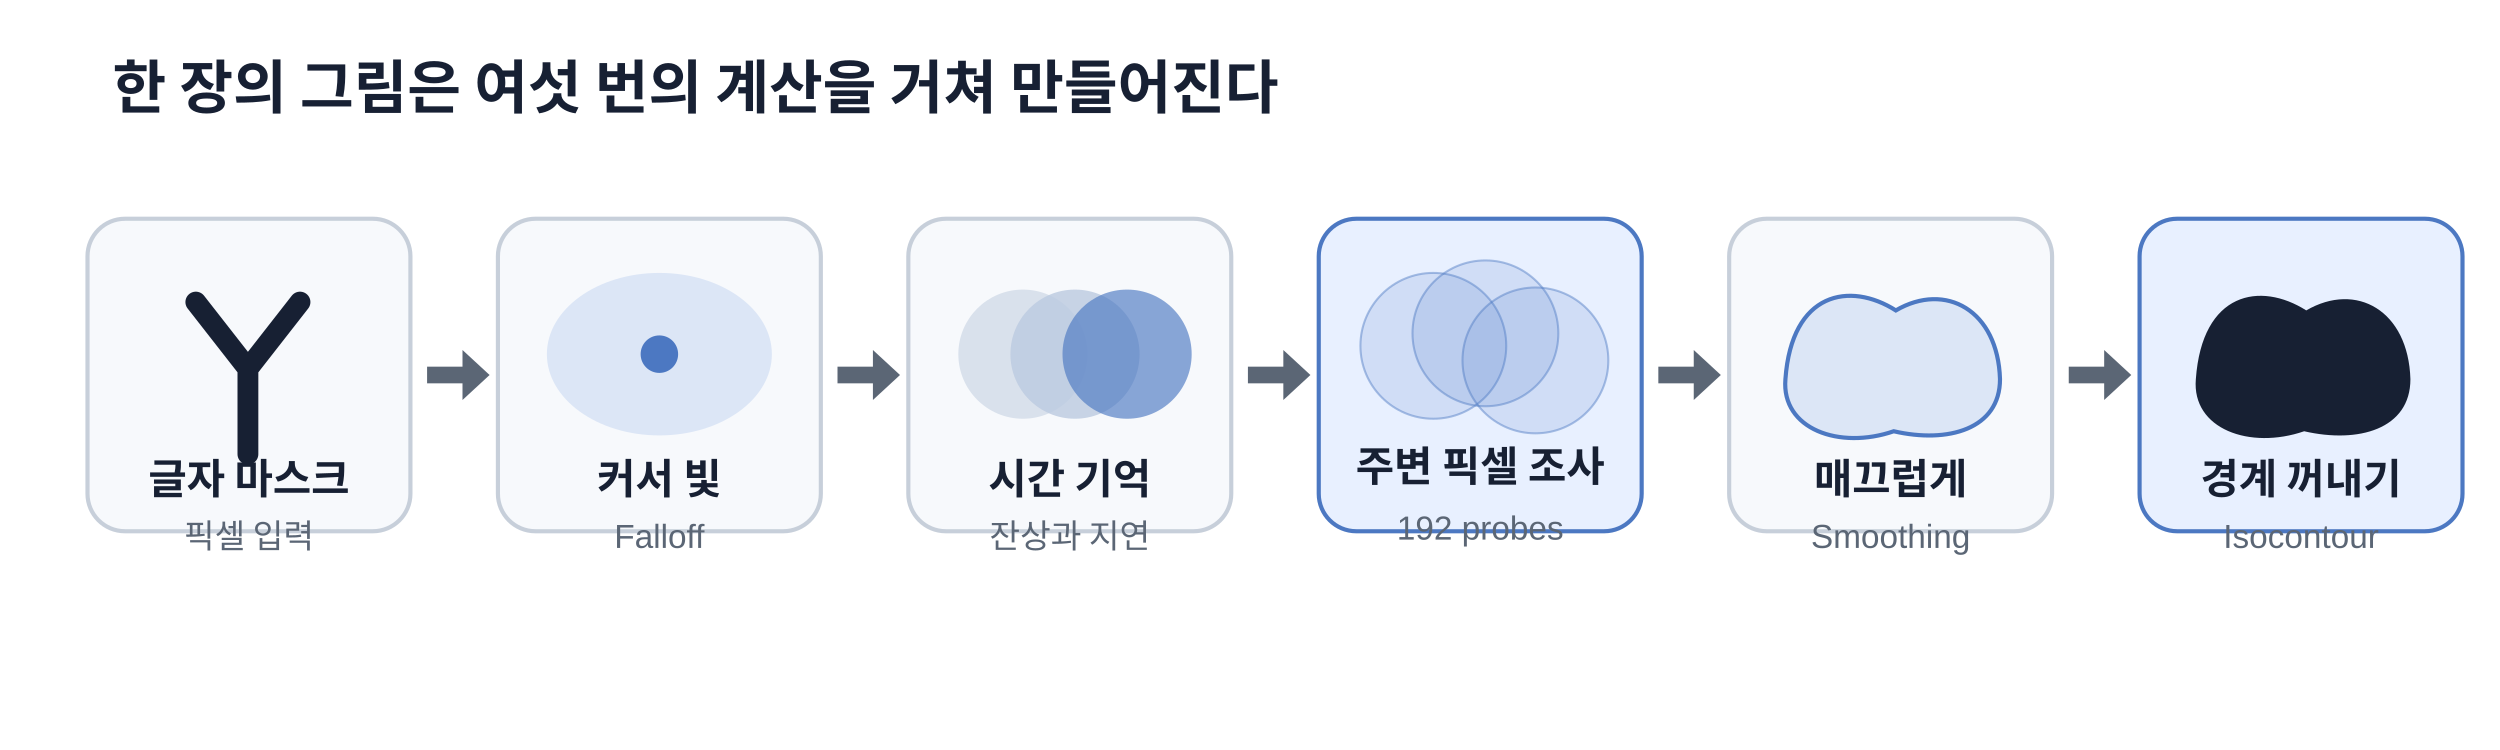
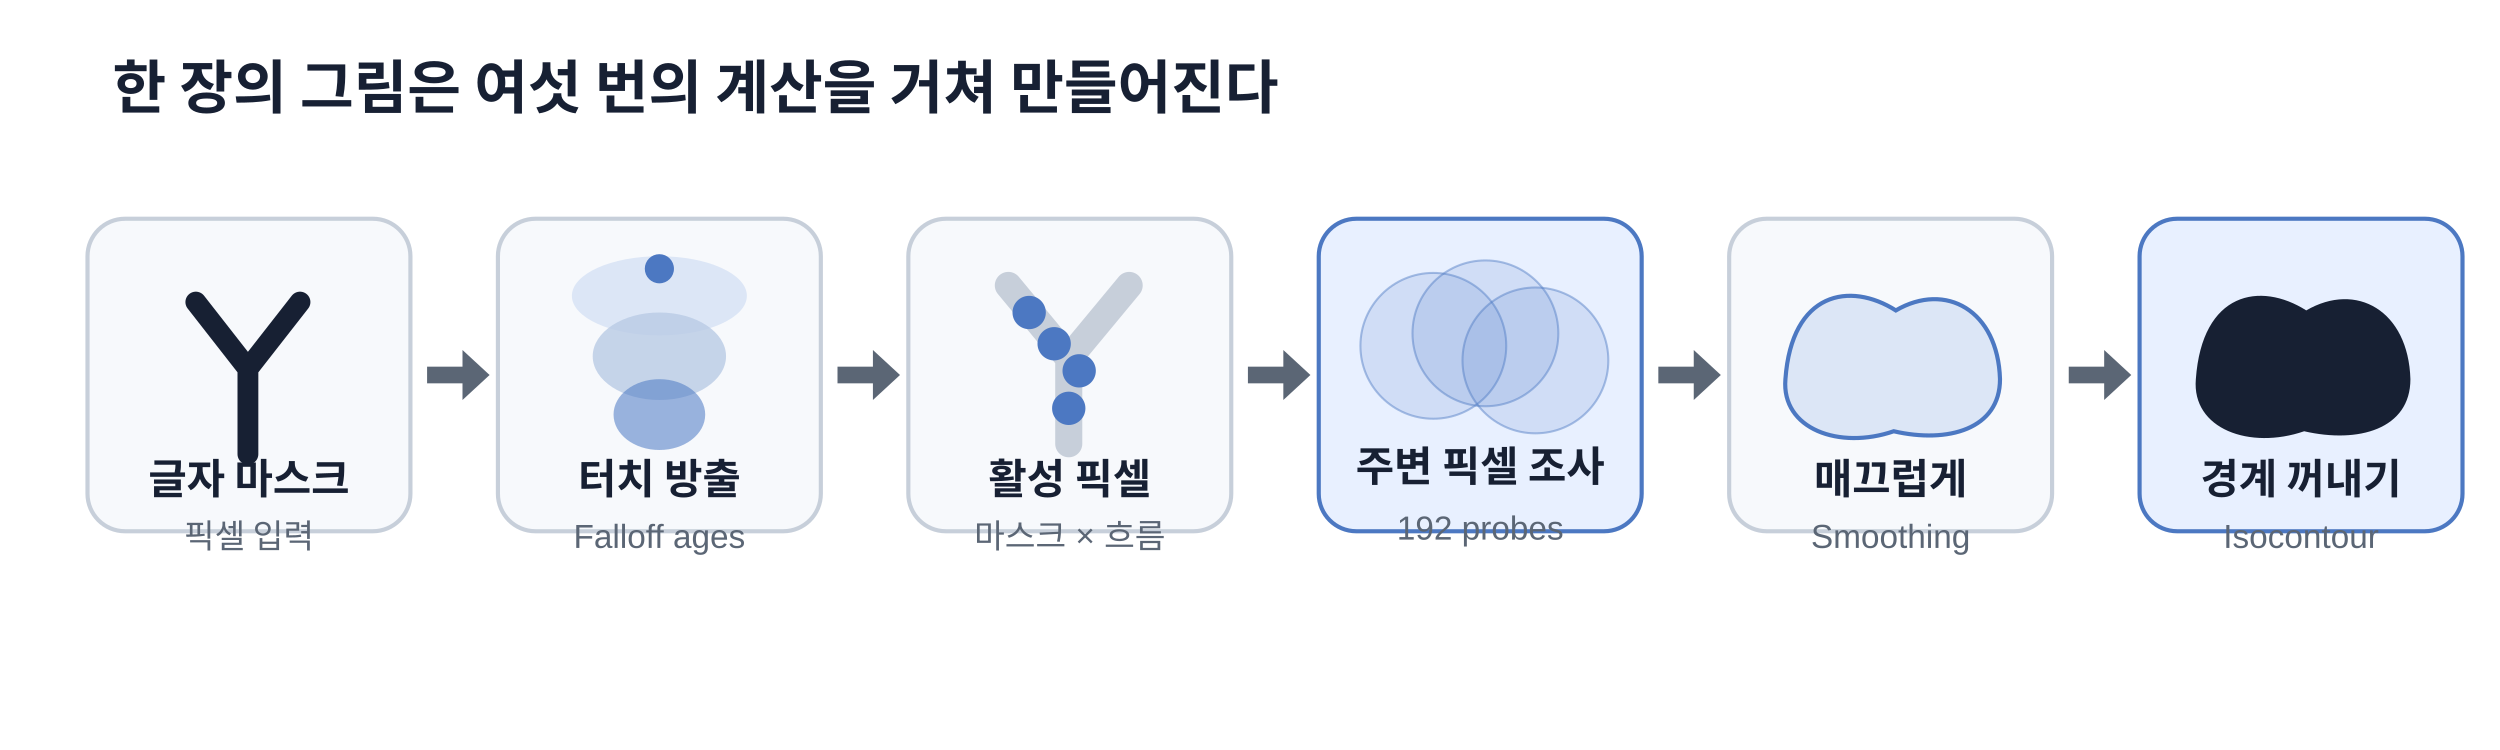
<svg xmlns="http://www.w3.org/2000/svg" width="1200" height="360" viewBox="0 0 1200 360" role="img" aria-labelledby="title desc">
  <defs>
    <marker id="arrow" viewBox="0 0 10 10" refX="9" refY="5" markerWidth="7" markerHeight="7" orient="auto-start-reverse">
      <path d="M 0 0 L 10 5 L 0 10 z" fill="#5b6675" />
    </marker>
    <style>
      .title { font: 700 28px Arial, 'Apple SD Gothic Neo', sans-serif; fill: #172033; }
      .label { font: 700 20px Arial, 'Apple SD Gothic Neo', sans-serif; fill: #172033; text-anchor: middle; }
      .small { font: 400 16px Arial, 'Apple SD Gothic Neo', sans-serif; fill: #5b6675; text-anchor: middle; }
      .box { fill: #f7f9fc; stroke: #c7cfda; stroke-width: 2; rx: 18; }
      .accent { fill: #e8f0ff; stroke: #4c78c2; stroke-width: 2; rx: 18; }
      .arrow { stroke: #5b6675; stroke-width: 3; marker-end: url(#arrow); }
    </style>
  </defs>
  <rect width="1200" height="360" fill="#ffffff" />
  <text class="title" x="54" y="52">한 장의 그림은 여섯 번의 계산을 거쳐 만들어진다</text>
  <g transform="translate(42 105)">
    <rect class="box" width="155" height="150" />
    <path d="M52 40 L77 72 L102 40 M77 72 L77 113" fill="none" stroke="#172033" stroke-width="10" stroke-linecap="round" stroke-linejoin="round" />
    <text class="label" x="77.5" y="132">글자 마스크</text>
    <text class="small" x="77.5" y="158">픽셀 입력</text>
  </g>
  <path d="M205 176 H222 V168 L235 180 L222 192 V184 H205Z" fill="#5b6675" />
  <g transform="translate(239 105)">
    <rect class="box" width="155" height="150" />
-     <ellipse cx="77.5" cy="65" rx="54" ry="39" fill="#dce6f6" />
-     <circle cx="77.5" cy="65" r="9" fill="#4c78c2" />
-     <text class="label" x="77.5" y="132">커서 빛</text>
-     <text class="small" x="77.5" y="158">Falloff</text>
+     <ellipse cx="77.5" cy="37" rx="42" ry="19" fill="#dce6f6" />
+     <ellipse cx="77.5" cy="66" rx="32" ry="21" fill="#b9cae4" fill-opacity=".8" />
+     <ellipse cx="77.5" cy="94" rx="22" ry="17" fill="#4c78c2" fill-opacity=".55" />
+     <circle cx="77.5" cy="24" r="7" fill="#4c78c2" />
+     <text class="label" x="77.5" y="132">터치 방출</text>
+     <text class="small" x="77.5" y="158">Falloff ages</text>
  </g>
  <path d="M402 176 H419 V168 L432 180 L419 192 V184 H402Z" fill="#5b6675" />
  <g transform="translate(436 105)">
    <rect class="box" width="155" height="150" />
-     <circle cx="55" cy="65" r="31" fill="#d9e1ec" />
-     <circle cx="80" cy="65" r="31" fill="#bccae0" fill-opacity=".82" />
-     <circle cx="105" cy="65" r="31" fill="#4c78c2" fill-opacity=".65" />
-     <text class="label" x="77.5" y="132">시간 기억</text>
-     <text class="small" x="77.5" y="158">잔상과 지연</text>
+     <path d="M48 32 L77 67 L106 32 M77 67 L77 108" fill="none" stroke="#c7cfda" stroke-width="13" stroke-linecap="round" stroke-linejoin="round" />
+     <circle cx="58" cy="45" r="8" fill="#4c78c2" />
+     <circle cx="70" cy="60" r="8" fill="#4c78c2" />
+     <circle cx="82" cy="73" r="8" fill="#4c78c2" />
+     <circle cx="77" cy="91" r="8" fill="#4c78c2" />
+     <text class="label" x="77.5" y="132">활성 픽셀</text>
+     <text class="small" x="77.5" y="158">마스크 × 흐름</text>
  </g>
  <path d="M599 176 H616 V168 L629 180 L616 192 V184 H599Z" fill="#5b6675" />
  <g transform="translate(633 105)">
    <rect class="accent" width="155" height="150" />
    <circle cx="55" cy="61" r="35" fill="#4c78c2" fill-opacity=".16" stroke="#4c78c2" stroke-opacity=".45" />
    <circle cx="80" cy="55" r="35" fill="#4c78c2" fill-opacity=".16" stroke="#4c78c2" stroke-opacity=".45" />
    <circle cx="104" cy="68" r="35" fill="#4c78c2" fill-opacity=".16" stroke="#4c78c2" stroke-opacity=".45" />
    <text class="label" x="77.5" y="126">주변 픽셀 조사</text>
    <text class="small" x="77.5" y="154">192 probes</text>
  </g>
  <path d="M796 176 H813 V168 L826 180 L813 192 V184 H796Z" fill="#5b6675" />
  <g transform="translate(830 105)">
    <rect class="box" width="155" height="150" />
    <path d="M27 77 C30 35 58 30 80 44 C104 30 129 44 130 77 C130 101 105 108 79 102 C53 111 25 101 27 77Z" fill="#dce6f6" stroke="#4c78c2" stroke-width="2" />
    <text class="label" x="77.5" y="132">매끄럽게</text>
    <text class="small" x="77.5" y="158">Smoothing</text>
  </g>
  <path d="M993 176 H1010 V168 L1023 180 L1010 192 V184 H993Z" fill="#5b6675" />
  <g transform="translate(1027 105)">
    <rect class="accent" width="155" height="150" />
    <path d="M27 77 C30 35 58 30 80 44 C104 30 129 44 130 77 C130 101 105 108 79 102 C53 111 25 101 27 77Z" fill="#172033" />
    <text class="label" x="77.5" y="132">경계 꺼내기</text>
    <text class="small" x="77.5" y="158">Isocontour</text>
  </g>
</svg>
